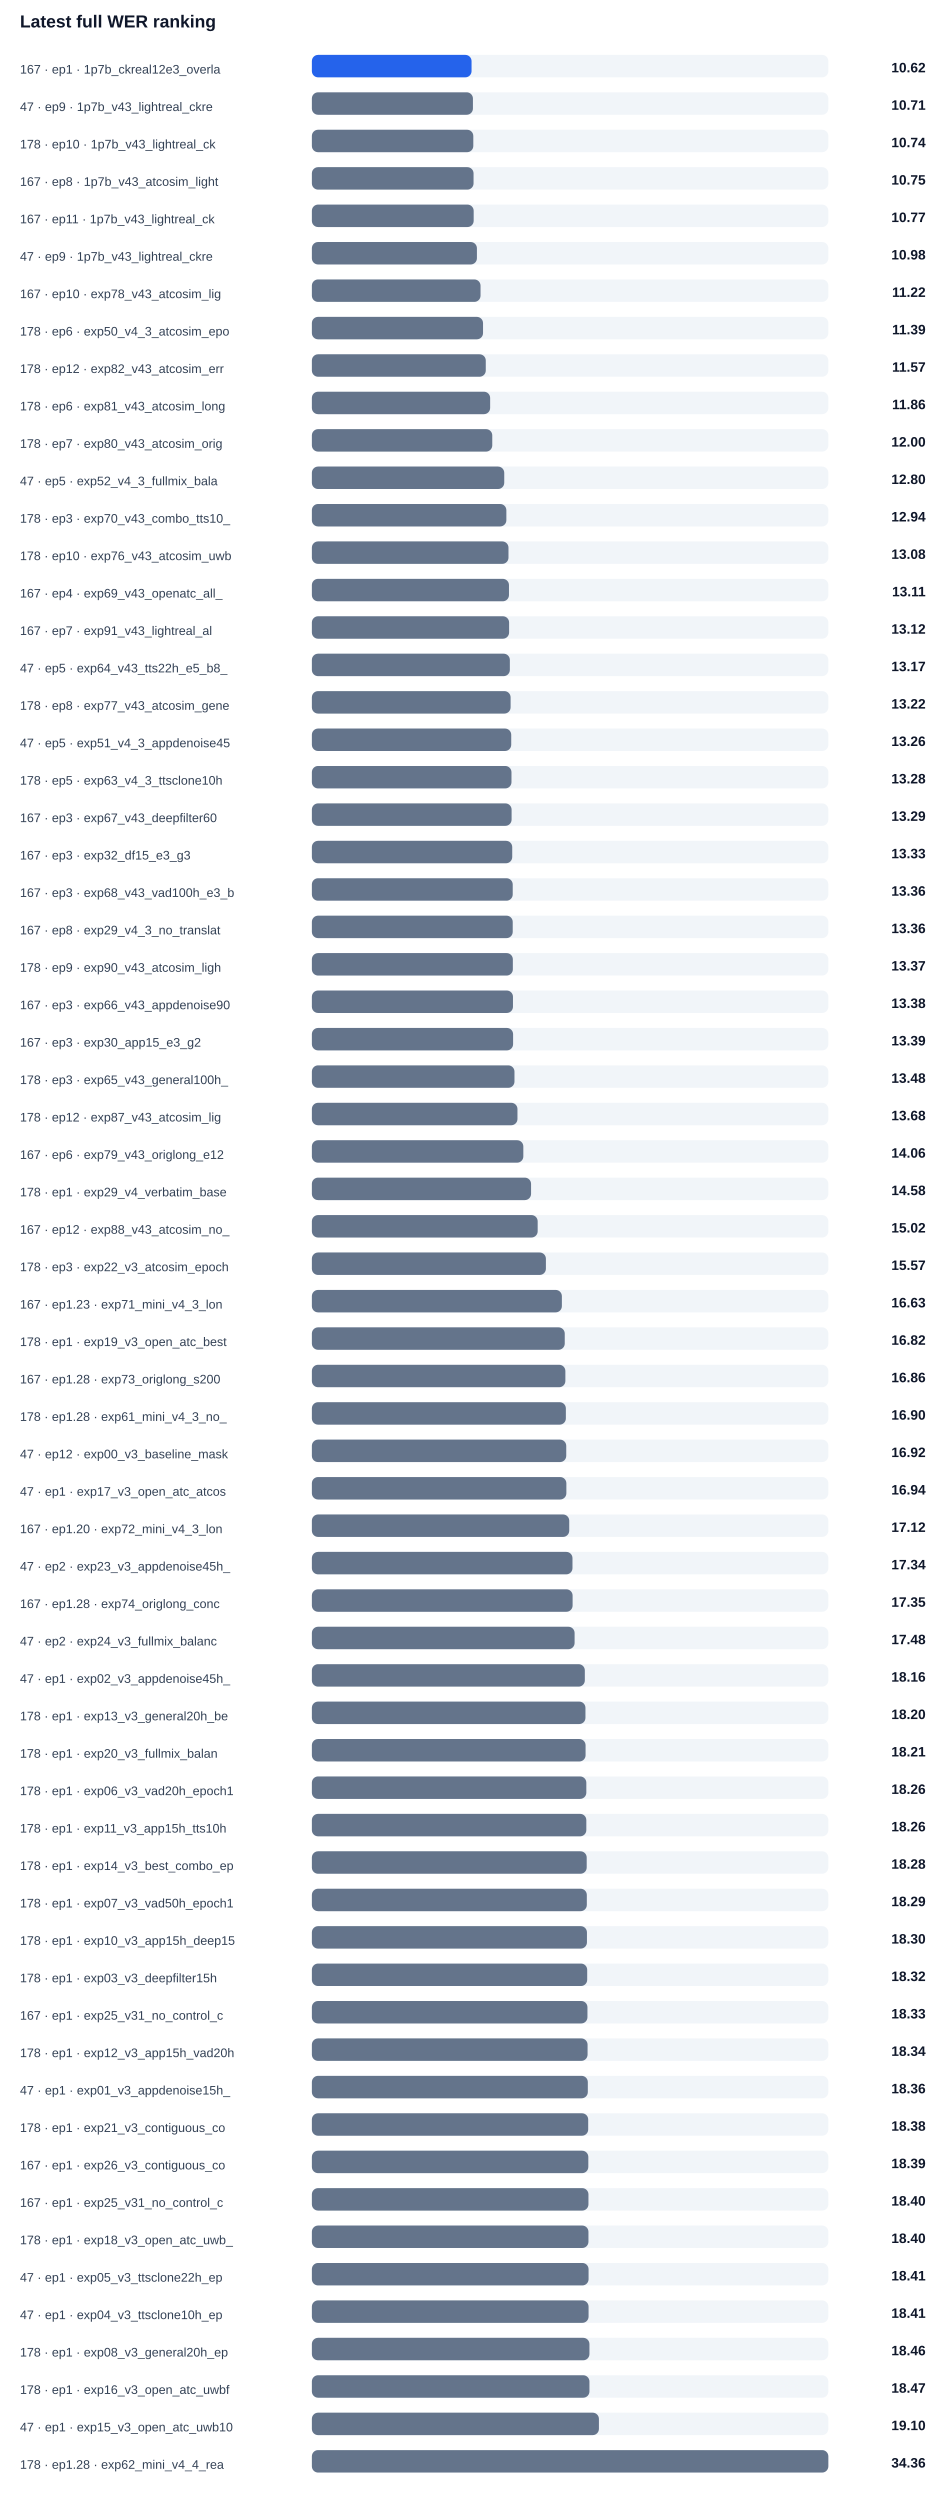
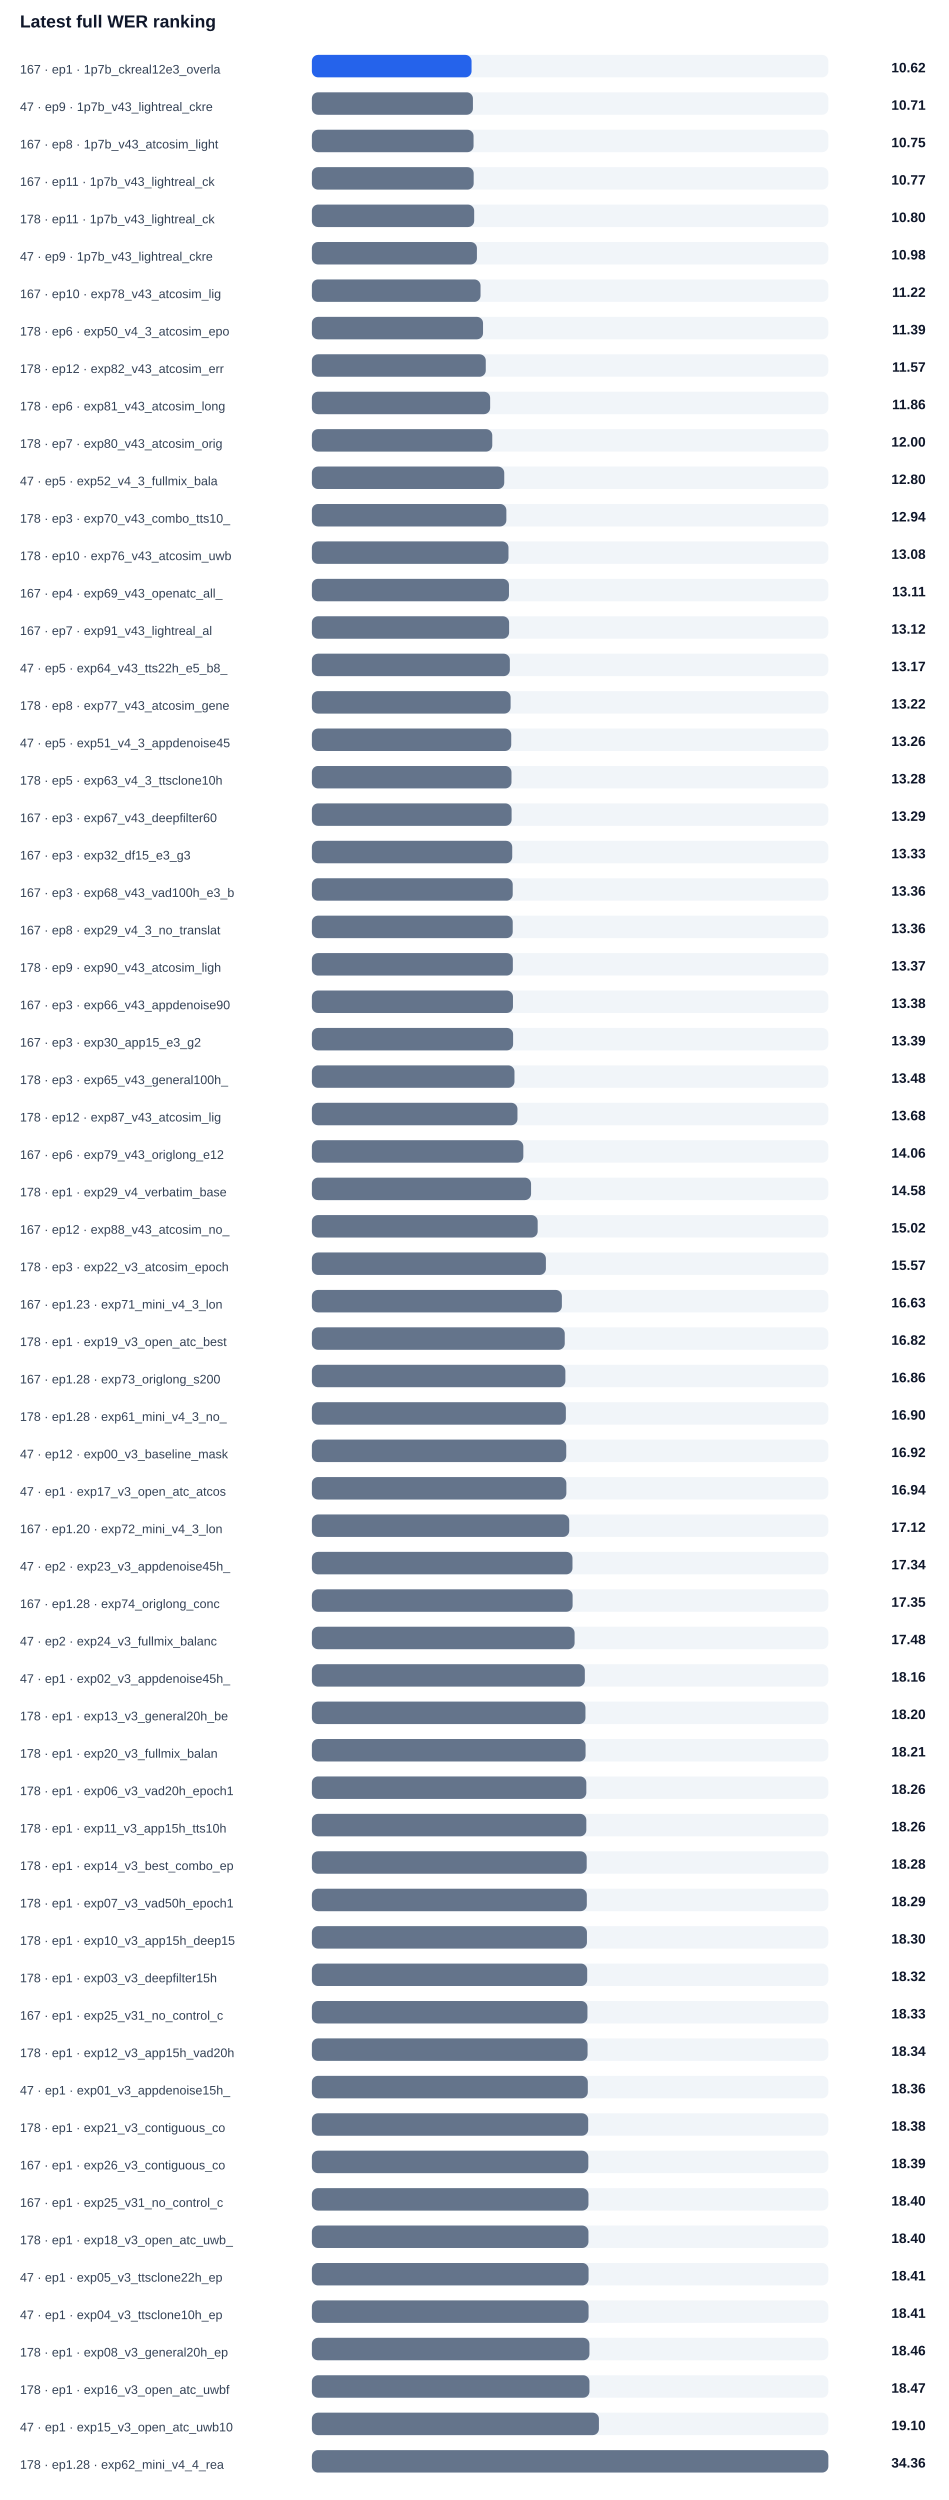
<svg xmlns="http://www.w3.org/2000/svg" width="100%" viewBox="0 0 760 2004" style="max-width:760px;background:#ffffff;border:1px solid #e5e7eb;border-radius:10px;">
  <text x="16.0" y="22.0" font-size="14" fill="#0f172a" text-anchor="start" font-family="Arial, sans-serif" font-weight="700">Latest full WER ranking</text>
  <text x="16.0" y="59.0" font-size="10" fill="#334155" text-anchor="start" font-family="Arial, sans-serif" font-weight="400">167 · ep1 · 1p7b_ckreal12e3_overla</text>
  <rect x="250" y="44" width="414" height="18" rx="5" fill="#f1f5f9" />
  <rect x="250" y="44" width="128.0" height="18" rx="5" fill="#2563eb" />
  <text x="742.0" y="58.0" font-size="11" fill="#0f172a" text-anchor="end" font-family="Arial, sans-serif" font-weight="700">10.62</text>
  <text x="16.0" y="89.0" font-size="10" fill="#334155" text-anchor="start" font-family="Arial, sans-serif" font-weight="400">47 · ep9 · 1p7b_v43_lightreal_ckre</text>
  <rect x="250" y="74" width="414" height="18" rx="5" fill="#f1f5f9" />
  <rect x="250" y="74" width="129.1" height="18" rx="5" fill="#64748b" />
  <text x="742.0" y="88.0" font-size="11" fill="#0f172a" text-anchor="end" font-family="Arial, sans-serif" font-weight="700">10.71</text>
-   <text x="16.0" y="119.0" font-size="10" fill="#334155" text-anchor="start" font-family="Arial, sans-serif" font-weight="400">178 · ep10 · 1p7b_v43_lightreal_ck</text>
+   <text x="16.0" y="119.0" font-size="10" fill="#334155" text-anchor="start" font-family="Arial, sans-serif" font-weight="400">167 · ep8 · 1p7b_v43_atcosim_light</text>
  <rect x="250" y="104" width="414" height="18" rx="5" fill="#f1f5f9" />
-   <rect x="250" y="104" width="129.4" height="18" rx="5" fill="#64748b" />
-   <text x="742.0" y="118.0" font-size="11" fill="#0f172a" text-anchor="end" font-family="Arial, sans-serif" font-weight="700">10.74</text>
-   <text x="16.0" y="149.0" font-size="10" fill="#334155" text-anchor="start" font-family="Arial, sans-serif" font-weight="400">167 · ep8 · 1p7b_v43_atcosim_light</text>
+   <rect x="250" y="104" width="129.6" height="18" rx="5" fill="#64748b" />
+   <text x="742.0" y="118.0" font-size="11" fill="#0f172a" text-anchor="end" font-family="Arial, sans-serif" font-weight="700">10.75</text>
+   <text x="16.0" y="149.0" font-size="10" fill="#334155" text-anchor="start" font-family="Arial, sans-serif" font-weight="400">167 · ep11 · 1p7b_v43_lightreal_ck</text>
  <rect x="250" y="134" width="414" height="18" rx="5" fill="#f1f5f9" />
-   <rect x="250" y="134" width="129.6" height="18" rx="5" fill="#64748b" />
-   <text x="742.0" y="148.0" font-size="11" fill="#0f172a" text-anchor="end" font-family="Arial, sans-serif" font-weight="700">10.75</text>
-   <text x="16.0" y="179.0" font-size="10" fill="#334155" text-anchor="start" font-family="Arial, sans-serif" font-weight="400">167 · ep11 · 1p7b_v43_lightreal_ck</text>
+   <rect x="250" y="134" width="129.7" height="18" rx="5" fill="#64748b" />
+   <text x="742.0" y="148.0" font-size="11" fill="#0f172a" text-anchor="end" font-family="Arial, sans-serif" font-weight="700">10.77</text>
+   <text x="16.0" y="179.0" font-size="10" fill="#334155" text-anchor="start" font-family="Arial, sans-serif" font-weight="400">178 · ep11 · 1p7b_v43_lightreal_ck</text>
  <rect x="250" y="164" width="414" height="18" rx="5" fill="#f1f5f9" />
-   <rect x="250" y="164" width="129.7" height="18" rx="5" fill="#64748b" />
-   <text x="742.0" y="178.0" font-size="11" fill="#0f172a" text-anchor="end" font-family="Arial, sans-serif" font-weight="700">10.77</text>
+   <rect x="250" y="164" width="130.1" height="18" rx="5" fill="#64748b" />
+   <text x="742.0" y="178.0" font-size="11" fill="#0f172a" text-anchor="end" font-family="Arial, sans-serif" font-weight="700">10.80</text>
  <text x="16.0" y="209.0" font-size="10" fill="#334155" text-anchor="start" font-family="Arial, sans-serif" font-weight="400">47 · ep9 · 1p7b_v43_lightreal_ckre</text>
  <rect x="250" y="194" width="414" height="18" rx="5" fill="#f1f5f9" />
  <rect x="250" y="194" width="132.3" height="18" rx="5" fill="#64748b" />
  <text x="742.0" y="208.0" font-size="11" fill="#0f172a" text-anchor="end" font-family="Arial, sans-serif" font-weight="700">10.98</text>
  <text x="16.0" y="239.0" font-size="10" fill="#334155" text-anchor="start" font-family="Arial, sans-serif" font-weight="400">167 · ep10 · exp78_v43_atcosim_lig</text>
  <rect x="250" y="224" width="414" height="18" rx="5" fill="#f1f5f9" />
  <rect x="250" y="224" width="135.2" height="18" rx="5" fill="#64748b" />
  <text x="742.0" y="238.0" font-size="11" fill="#0f172a" text-anchor="end" font-family="Arial, sans-serif" font-weight="700">11.22</text>
  <text x="16.0" y="269.0" font-size="10" fill="#334155" text-anchor="start" font-family="Arial, sans-serif" font-weight="400">178 · ep6 · exp50_v4_3_atcosim_epo</text>
  <rect x="250" y="254" width="414" height="18" rx="5" fill="#f1f5f9" />
  <rect x="250" y="254" width="137.2" height="18" rx="5" fill="#64748b" />
  <text x="742.0" y="268.0" font-size="11" fill="#0f172a" text-anchor="end" font-family="Arial, sans-serif" font-weight="700">11.39</text>
  <text x="16.0" y="299.0" font-size="10" fill="#334155" text-anchor="start" font-family="Arial, sans-serif" font-weight="400">178 · ep12 · exp82_v43_atcosim_err</text>
  <rect x="250" y="284" width="414" height="18" rx="5" fill="#f1f5f9" />
  <rect x="250" y="284" width="139.4" height="18" rx="5" fill="#64748b" />
  <text x="742.0" y="298.0" font-size="11" fill="#0f172a" text-anchor="end" font-family="Arial, sans-serif" font-weight="700">11.57</text>
  <text x="16.0" y="329.0" font-size="10" fill="#334155" text-anchor="start" font-family="Arial, sans-serif" font-weight="400">178 · ep6 · exp81_v43_atcosim_long</text>
  <rect x="250" y="314" width="414" height="18" rx="5" fill="#f1f5f9" />
  <rect x="250" y="314" width="142.9" height="18" rx="5" fill="#64748b" />
  <text x="742.0" y="328.0" font-size="11" fill="#0f172a" text-anchor="end" font-family="Arial, sans-serif" font-weight="700">11.86</text>
  <text x="16.0" y="359.0" font-size="10" fill="#334155" text-anchor="start" font-family="Arial, sans-serif" font-weight="400">178 · ep7 · exp80_v43_atcosim_orig</text>
  <rect x="250" y="344" width="414" height="18" rx="5" fill="#f1f5f9" />
  <rect x="250" y="344" width="144.6" height="18" rx="5" fill="#64748b" />
  <text x="742.0" y="358.0" font-size="11" fill="#0f172a" text-anchor="end" font-family="Arial, sans-serif" font-weight="700">12.00</text>
  <text x="16.0" y="389.0" font-size="10" fill="#334155" text-anchor="start" font-family="Arial, sans-serif" font-weight="400">47 · ep5 · exp52_v4_3_fullmix_bala</text>
  <rect x="250" y="374" width="414" height="18" rx="5" fill="#f1f5f9" />
  <rect x="250" y="374" width="154.2" height="18" rx="5" fill="#64748b" />
  <text x="742.0" y="388.0" font-size="11" fill="#0f172a" text-anchor="end" font-family="Arial, sans-serif" font-weight="700">12.80</text>
  <text x="16.0" y="419.0" font-size="10" fill="#334155" text-anchor="start" font-family="Arial, sans-serif" font-weight="400">178 · ep3 · exp70_v43_combo_tts10_</text>
  <rect x="250" y="404" width="414" height="18" rx="5" fill="#f1f5f9" />
  <rect x="250" y="404" width="155.9" height="18" rx="5" fill="#64748b" />
  <text x="742.0" y="418.0" font-size="11" fill="#0f172a" text-anchor="end" font-family="Arial, sans-serif" font-weight="700">12.94</text>
  <text x="16.0" y="449.0" font-size="10" fill="#334155" text-anchor="start" font-family="Arial, sans-serif" font-weight="400">178 · ep10 · exp76_v43_atcosim_uwb</text>
  <rect x="250" y="434" width="414" height="18" rx="5" fill="#f1f5f9" />
  <rect x="250" y="434" width="157.6" height="18" rx="5" fill="#64748b" />
  <text x="742.0" y="448.0" font-size="11" fill="#0f172a" text-anchor="end" font-family="Arial, sans-serif" font-weight="700">13.08</text>
  <text x="16.0" y="479.0" font-size="10" fill="#334155" text-anchor="start" font-family="Arial, sans-serif" font-weight="400">167 · ep4 · exp69_v43_openatc_all_</text>
  <rect x="250" y="464" width="414" height="18" rx="5" fill="#f1f5f9" />
  <rect x="250" y="464" width="158.0" height="18" rx="5" fill="#64748b" />
  <text x="742.0" y="478.0" font-size="11" fill="#0f172a" text-anchor="end" font-family="Arial, sans-serif" font-weight="700">13.11</text>
  <text x="16.0" y="509.0" font-size="10" fill="#334155" text-anchor="start" font-family="Arial, sans-serif" font-weight="400">167 · ep7 · exp91_v43_lightreal_al</text>
  <rect x="250" y="494" width="414" height="18" rx="5" fill="#f1f5f9" />
  <rect x="250" y="494" width="158.1" height="18" rx="5" fill="#64748b" />
  <text x="742.0" y="508.0" font-size="11" fill="#0f172a" text-anchor="end" font-family="Arial, sans-serif" font-weight="700">13.12</text>
  <text x="16.0" y="539.0" font-size="10" fill="#334155" text-anchor="start" font-family="Arial, sans-serif" font-weight="400">47 · ep5 · exp64_v43_tts22h_e5_b8_</text>
  <rect x="250" y="524" width="414" height="18" rx="5" fill="#f1f5f9" />
  <rect x="250" y="524" width="158.7" height="18" rx="5" fill="#64748b" />
  <text x="742.0" y="538.0" font-size="11" fill="#0f172a" text-anchor="end" font-family="Arial, sans-serif" font-weight="700">13.17</text>
  <text x="16.0" y="569.0" font-size="10" fill="#334155" text-anchor="start" font-family="Arial, sans-serif" font-weight="400">178 · ep8 · exp77_v43_atcosim_gene</text>
  <rect x="250" y="554" width="414" height="18" rx="5" fill="#f1f5f9" />
  <rect x="250" y="554" width="159.3" height="18" rx="5" fill="#64748b" />
  <text x="742.0" y="568.0" font-size="11" fill="#0f172a" text-anchor="end" font-family="Arial, sans-serif" font-weight="700">13.22</text>
  <text x="16.0" y="599.0" font-size="10" fill="#334155" text-anchor="start" font-family="Arial, sans-serif" font-weight="400">47 · ep5 · exp51_v4_3_appdenoise45</text>
  <rect x="250" y="584" width="414" height="18" rx="5" fill="#f1f5f9" />
  <rect x="250" y="584" width="159.8" height="18" rx="5" fill="#64748b" />
  <text x="742.0" y="598.0" font-size="11" fill="#0f172a" text-anchor="end" font-family="Arial, sans-serif" font-weight="700">13.26</text>
  <text x="16.0" y="629.0" font-size="10" fill="#334155" text-anchor="start" font-family="Arial, sans-serif" font-weight="400">178 · ep5 · exp63_v4_3_ttsclone10h</text>
  <rect x="250" y="614" width="414" height="18" rx="5" fill="#f1f5f9" />
  <rect x="250" y="614" width="160.0" height="18" rx="5" fill="#64748b" />
  <text x="742.0" y="628.0" font-size="11" fill="#0f172a" text-anchor="end" font-family="Arial, sans-serif" font-weight="700">13.28</text>
  <text x="16.0" y="659.0" font-size="10" fill="#334155" text-anchor="start" font-family="Arial, sans-serif" font-weight="400">167 · ep3 · exp67_v43_deepfilter60</text>
  <rect x="250" y="644" width="414" height="18" rx="5" fill="#f1f5f9" />
  <rect x="250" y="644" width="160.1" height="18" rx="5" fill="#64748b" />
  <text x="742.0" y="658.0" font-size="11" fill="#0f172a" text-anchor="end" font-family="Arial, sans-serif" font-weight="700">13.29</text>
  <text x="16.0" y="689.0" font-size="10" fill="#334155" text-anchor="start" font-family="Arial, sans-serif" font-weight="400">167 · ep3 · exp32_df15_e3_g3</text>
  <rect x="250" y="674" width="414" height="18" rx="5" fill="#f1f5f9" />
  <rect x="250" y="674" width="160.6" height="18" rx="5" fill="#64748b" />
  <text x="742.0" y="688.0" font-size="11" fill="#0f172a" text-anchor="end" font-family="Arial, sans-serif" font-weight="700">13.33</text>
  <text x="16.0" y="719.0" font-size="10" fill="#334155" text-anchor="start" font-family="Arial, sans-serif" font-weight="400">167 · ep3 · exp68_v43_vad100h_e3_b</text>
  <rect x="250" y="704" width="414" height="18" rx="5" fill="#f1f5f9" />
  <rect x="250" y="704" width="161.0" height="18" rx="5" fill="#64748b" />
  <text x="742.0" y="718.0" font-size="11" fill="#0f172a" text-anchor="end" font-family="Arial, sans-serif" font-weight="700">13.36</text>
  <text x="16.0" y="749.0" font-size="10" fill="#334155" text-anchor="start" font-family="Arial, sans-serif" font-weight="400">167 · ep8 · exp29_v4_3_no_translat</text>
  <rect x="250" y="734" width="414" height="18" rx="5" fill="#f1f5f9" />
  <rect x="250" y="734" width="161.0" height="18" rx="5" fill="#64748b" />
  <text x="742.0" y="748.0" font-size="11" fill="#0f172a" text-anchor="end" font-family="Arial, sans-serif" font-weight="700">13.36</text>
  <text x="16.0" y="779.0" font-size="10" fill="#334155" text-anchor="start" font-family="Arial, sans-serif" font-weight="400">178 · ep9 · exp90_v43_atcosim_ligh</text>
  <rect x="250" y="764" width="414" height="18" rx="5" fill="#f1f5f9" />
  <rect x="250" y="764" width="161.1" height="18" rx="5" fill="#64748b" />
  <text x="742.0" y="778.0" font-size="11" fill="#0f172a" text-anchor="end" font-family="Arial, sans-serif" font-weight="700">13.37</text>
  <text x="16.0" y="809.0" font-size="10" fill="#334155" text-anchor="start" font-family="Arial, sans-serif" font-weight="400">167 · ep3 · exp66_v43_appdenoise90</text>
  <rect x="250" y="794" width="414" height="18" rx="5" fill="#f1f5f9" />
  <rect x="250" y="794" width="161.2" height="18" rx="5" fill="#64748b" />
  <text x="742.0" y="808.0" font-size="11" fill="#0f172a" text-anchor="end" font-family="Arial, sans-serif" font-weight="700">13.38</text>
  <text x="16.0" y="839.0" font-size="10" fill="#334155" text-anchor="start" font-family="Arial, sans-serif" font-weight="400">167 · ep3 · exp30_app15_e3_g2</text>
  <rect x="250" y="824" width="414" height="18" rx="5" fill="#f1f5f9" />
  <rect x="250" y="824" width="161.3" height="18" rx="5" fill="#64748b" />
  <text x="742.0" y="838.0" font-size="11" fill="#0f172a" text-anchor="end" font-family="Arial, sans-serif" font-weight="700">13.39</text>
  <text x="16.0" y="869.0" font-size="10" fill="#334155" text-anchor="start" font-family="Arial, sans-serif" font-weight="400">178 · ep3 · exp65_v43_general100h_</text>
  <rect x="250" y="854" width="414" height="18" rx="5" fill="#f1f5f9" />
  <rect x="250" y="854" width="162.4" height="18" rx="5" fill="#64748b" />
  <text x="742.0" y="868.0" font-size="11" fill="#0f172a" text-anchor="end" font-family="Arial, sans-serif" font-weight="700">13.48</text>
  <text x="16.0" y="899.0" font-size="10" fill="#334155" text-anchor="start" font-family="Arial, sans-serif" font-weight="400">178 · ep12 · exp87_v43_atcosim_lig</text>
  <rect x="250" y="884" width="414" height="18" rx="5" fill="#f1f5f9" />
  <rect x="250" y="884" width="164.8" height="18" rx="5" fill="#64748b" />
  <text x="742.0" y="898.0" font-size="11" fill="#0f172a" text-anchor="end" font-family="Arial, sans-serif" font-weight="700">13.68</text>
  <text x="16.0" y="929.0" font-size="10" fill="#334155" text-anchor="start" font-family="Arial, sans-serif" font-weight="400">167 · ep6 · exp79_v43_origlong_e12</text>
  <rect x="250" y="914" width="414" height="18" rx="5" fill="#f1f5f9" />
  <rect x="250" y="914" width="169.5" height="18" rx="5" fill="#64748b" />
  <text x="742.0" y="928.0" font-size="11" fill="#0f172a" text-anchor="end" font-family="Arial, sans-serif" font-weight="700">14.06</text>
  <text x="16.0" y="959.0" font-size="10" fill="#334155" text-anchor="start" font-family="Arial, sans-serif" font-weight="400">178 · ep1 · exp29_v4_verbatim_base</text>
  <rect x="250" y="944" width="414" height="18" rx="5" fill="#f1f5f9" />
  <rect x="250" y="944" width="175.7" height="18" rx="5" fill="#64748b" />
  <text x="742.0" y="958.0" font-size="11" fill="#0f172a" text-anchor="end" font-family="Arial, sans-serif" font-weight="700">14.58</text>
  <text x="16.0" y="989.0" font-size="10" fill="#334155" text-anchor="start" font-family="Arial, sans-serif" font-weight="400">167 · ep12 · exp88_v43_atcosim_no_</text>
  <rect x="250" y="974" width="414" height="18" rx="5" fill="#f1f5f9" />
  <rect x="250" y="974" width="181.0" height="18" rx="5" fill="#64748b" />
  <text x="742.0" y="988.0" font-size="11" fill="#0f172a" text-anchor="end" font-family="Arial, sans-serif" font-weight="700">15.02</text>
  <text x="16.0" y="1019.0" font-size="10" fill="#334155" text-anchor="start" font-family="Arial, sans-serif" font-weight="400">178 · ep3 · exp22_v3_atcosim_epoch</text>
  <rect x="250" y="1004" width="414" height="18" rx="5" fill="#f1f5f9" />
  <rect x="250" y="1004" width="187.6" height="18" rx="5" fill="#64748b" />
  <text x="742.0" y="1018.0" font-size="11" fill="#0f172a" text-anchor="end" font-family="Arial, sans-serif" font-weight="700">15.57</text>
  <text x="16.0" y="1049.0" font-size="10" fill="#334155" text-anchor="start" font-family="Arial, sans-serif" font-weight="400">167 · ep1.23 · exp71_mini_v4_3_lon</text>
  <rect x="250" y="1034" width="414" height="18" rx="5" fill="#f1f5f9" />
  <rect x="250" y="1034" width="200.4" height="18" rx="5" fill="#64748b" />
  <text x="742.0" y="1048.0" font-size="11" fill="#0f172a" text-anchor="end" font-family="Arial, sans-serif" font-weight="700">16.63</text>
  <text x="16.0" y="1079.0" font-size="10" fill="#334155" text-anchor="start" font-family="Arial, sans-serif" font-weight="400">178 · ep1 · exp19_v3_open_atc_best</text>
  <rect x="250" y="1064" width="414" height="18" rx="5" fill="#f1f5f9" />
  <rect x="250" y="1064" width="202.7" height="18" rx="5" fill="#64748b" />
  <text x="742.0" y="1078.0" font-size="11" fill="#0f172a" text-anchor="end" font-family="Arial, sans-serif" font-weight="700">16.82</text>
  <text x="16.0" y="1109.0" font-size="10" fill="#334155" text-anchor="start" font-family="Arial, sans-serif" font-weight="400">167 · ep1.28 · exp73_origlong_s200</text>
  <rect x="250" y="1094" width="414" height="18" rx="5" fill="#f1f5f9" />
  <rect x="250" y="1094" width="203.2" height="18" rx="5" fill="#64748b" />
  <text x="742.0" y="1108.0" font-size="11" fill="#0f172a" text-anchor="end" font-family="Arial, sans-serif" font-weight="700">16.86</text>
  <text x="16.0" y="1139.0" font-size="10" fill="#334155" text-anchor="start" font-family="Arial, sans-serif" font-weight="400">178 · ep1.28 · exp61_mini_v4_3_no_</text>
  <rect x="250" y="1124" width="414" height="18" rx="5" fill="#f1f5f9" />
  <rect x="250" y="1124" width="203.6" height="18" rx="5" fill="#64748b" />
  <text x="742.0" y="1138.0" font-size="11" fill="#0f172a" text-anchor="end" font-family="Arial, sans-serif" font-weight="700">16.90</text>
  <text x="16.0" y="1169.0" font-size="10" fill="#334155" text-anchor="start" font-family="Arial, sans-serif" font-weight="400">47 · ep12 · exp00_v3_baseline_mask</text>
  <rect x="250" y="1154" width="414" height="18" rx="5" fill="#f1f5f9" />
  <rect x="250" y="1154" width="203.9" height="18" rx="5" fill="#64748b" />
  <text x="742.0" y="1168.0" font-size="11" fill="#0f172a" text-anchor="end" font-family="Arial, sans-serif" font-weight="700">16.92</text>
  <text x="16.0" y="1199.0" font-size="10" fill="#334155" text-anchor="start" font-family="Arial, sans-serif" font-weight="400">47 · ep1 · exp17_v3_open_atc_atcos</text>
  <rect x="250" y="1184" width="414" height="18" rx="5" fill="#f1f5f9" />
  <rect x="250" y="1184" width="204.0" height="18" rx="5" fill="#64748b" />
  <text x="742.0" y="1198.0" font-size="11" fill="#0f172a" text-anchor="end" font-family="Arial, sans-serif" font-weight="700">16.94</text>
  <text x="16.0" y="1229.0" font-size="10" fill="#334155" text-anchor="start" font-family="Arial, sans-serif" font-weight="400">167 · ep1.20 · exp72_mini_v4_3_lon</text>
  <rect x="250" y="1214" width="414" height="18" rx="5" fill="#f1f5f9" />
  <rect x="250" y="1214" width="206.3" height="18" rx="5" fill="#64748b" />
  <text x="742.0" y="1228.0" font-size="11" fill="#0f172a" text-anchor="end" font-family="Arial, sans-serif" font-weight="700">17.12</text>
  <text x="16.0" y="1259.0" font-size="10" fill="#334155" text-anchor="start" font-family="Arial, sans-serif" font-weight="400">47 · ep2 · exp23_v3_appdenoise45h_</text>
  <rect x="250" y="1244" width="414" height="18" rx="5" fill="#f1f5f9" />
  <rect x="250" y="1244" width="208.9" height="18" rx="5" fill="#64748b" />
  <text x="742.0" y="1258.0" font-size="11" fill="#0f172a" text-anchor="end" font-family="Arial, sans-serif" font-weight="700">17.34</text>
  <text x="16.0" y="1289.0" font-size="10" fill="#334155" text-anchor="start" font-family="Arial, sans-serif" font-weight="400">167 · ep1.28 · exp74_origlong_conc</text>
  <rect x="250" y="1274" width="414" height="18" rx="5" fill="#f1f5f9" />
  <rect x="250" y="1274" width="209.0" height="18" rx="5" fill="#64748b" />
  <text x="742.0" y="1288.0" font-size="11" fill="#0f172a" text-anchor="end" font-family="Arial, sans-serif" font-weight="700">17.35</text>
  <text x="16.0" y="1319.0" font-size="10" fill="#334155" text-anchor="start" font-family="Arial, sans-serif" font-weight="400">47 · ep2 · exp24_v3_fullmix_balanc</text>
  <rect x="250" y="1304" width="414" height="18" rx="5" fill="#f1f5f9" />
  <rect x="250" y="1304" width="210.6" height="18" rx="5" fill="#64748b" />
  <text x="742.0" y="1318.0" font-size="11" fill="#0f172a" text-anchor="end" font-family="Arial, sans-serif" font-weight="700">17.48</text>
  <text x="16.0" y="1349.0" font-size="10" fill="#334155" text-anchor="start" font-family="Arial, sans-serif" font-weight="400">47 · ep1 · exp02_v3_appdenoise45h_</text>
  <rect x="250" y="1334" width="414" height="18" rx="5" fill="#f1f5f9" />
  <rect x="250" y="1334" width="218.8" height="18" rx="5" fill="#64748b" />
  <text x="742.0" y="1348.0" font-size="11" fill="#0f172a" text-anchor="end" font-family="Arial, sans-serif" font-weight="700">18.16</text>
  <text x="16.0" y="1379.0" font-size="10" fill="#334155" text-anchor="start" font-family="Arial, sans-serif" font-weight="400">178 · ep1 · exp13_v3_general20h_be</text>
  <rect x="250" y="1364" width="414" height="18" rx="5" fill="#f1f5f9" />
  <rect x="250" y="1364" width="219.3" height="18" rx="5" fill="#64748b" />
  <text x="742.0" y="1378.0" font-size="11" fill="#0f172a" text-anchor="end" font-family="Arial, sans-serif" font-weight="700">18.20</text>
  <text x="16.0" y="1409.0" font-size="10" fill="#334155" text-anchor="start" font-family="Arial, sans-serif" font-weight="400">178 · ep1 · exp20_v3_fullmix_balan</text>
  <rect x="250" y="1394" width="414" height="18" rx="5" fill="#f1f5f9" />
  <rect x="250" y="1394" width="219.4" height="18" rx="5" fill="#64748b" />
  <text x="742.0" y="1408.0" font-size="11" fill="#0f172a" text-anchor="end" font-family="Arial, sans-serif" font-weight="700">18.21</text>
  <text x="16.0" y="1439.0" font-size="10" fill="#334155" text-anchor="start" font-family="Arial, sans-serif" font-weight="400">178 · ep1 · exp06_v3_vad20h_epoch1</text>
  <rect x="250" y="1424" width="414" height="18" rx="5" fill="#f1f5f9" />
  <rect x="250" y="1424" width="220.0" height="18" rx="5" fill="#64748b" />
  <text x="742.0" y="1438.0" font-size="11" fill="#0f172a" text-anchor="end" font-family="Arial, sans-serif" font-weight="700">18.26</text>
  <text x="16.0" y="1469.0" font-size="10" fill="#334155" text-anchor="start" font-family="Arial, sans-serif" font-weight="400">178 · ep1 · exp11_v3_app15h_tts10h</text>
  <rect x="250" y="1454" width="414" height="18" rx="5" fill="#f1f5f9" />
  <rect x="250" y="1454" width="220.0" height="18" rx="5" fill="#64748b" />
  <text x="742.0" y="1468.0" font-size="11" fill="#0f172a" text-anchor="end" font-family="Arial, sans-serif" font-weight="700">18.26</text>
  <text x="16.0" y="1499.0" font-size="10" fill="#334155" text-anchor="start" font-family="Arial, sans-serif" font-weight="400">178 · ep1 · exp14_v3_best_combo_ep</text>
  <rect x="250" y="1484" width="414" height="18" rx="5" fill="#f1f5f9" />
  <rect x="250" y="1484" width="220.3" height="18" rx="5" fill="#64748b" />
  <text x="742.0" y="1498.0" font-size="11" fill="#0f172a" text-anchor="end" font-family="Arial, sans-serif" font-weight="700">18.28</text>
  <text x="16.0" y="1529.0" font-size="10" fill="#334155" text-anchor="start" font-family="Arial, sans-serif" font-weight="400">178 · ep1 · exp07_v3_vad50h_epoch1</text>
  <rect x="250" y="1514" width="414" height="18" rx="5" fill="#f1f5f9" />
  <rect x="250" y="1514" width="220.4" height="18" rx="5" fill="#64748b" />
  <text x="742.0" y="1528.0" font-size="11" fill="#0f172a" text-anchor="end" font-family="Arial, sans-serif" font-weight="700">18.29</text>
  <text x="16.0" y="1559.0" font-size="10" fill="#334155" text-anchor="start" font-family="Arial, sans-serif" font-weight="400">178 · ep1 · exp10_v3_app15h_deep15</text>
  <rect x="250" y="1544" width="414" height="18" rx="5" fill="#f1f5f9" />
  <rect x="250" y="1544" width="220.5" height="18" rx="5" fill="#64748b" />
  <text x="742.0" y="1558.0" font-size="11" fill="#0f172a" text-anchor="end" font-family="Arial, sans-serif" font-weight="700">18.30</text>
  <text x="16.0" y="1589.0" font-size="10" fill="#334155" text-anchor="start" font-family="Arial, sans-serif" font-weight="400">178 · ep1 · exp03_v3_deepfilter15h</text>
  <rect x="250" y="1574" width="414" height="18" rx="5" fill="#f1f5f9" />
  <rect x="250" y="1574" width="220.7" height="18" rx="5" fill="#64748b" />
  <text x="742.0" y="1588.0" font-size="11" fill="#0f172a" text-anchor="end" font-family="Arial, sans-serif" font-weight="700">18.32</text>
  <text x="16.0" y="1619.0" font-size="10" fill="#334155" text-anchor="start" font-family="Arial, sans-serif" font-weight="400">167 · ep1 · exp25_v31_no_control_c</text>
  <rect x="250" y="1604" width="414" height="18" rx="5" fill="#f1f5f9" />
  <rect x="250" y="1604" width="220.9" height="18" rx="5" fill="#64748b" />
  <text x="742.0" y="1618.0" font-size="11" fill="#0f172a" text-anchor="end" font-family="Arial, sans-serif" font-weight="700">18.33</text>
  <text x="16.0" y="1649.0" font-size="10" fill="#334155" text-anchor="start" font-family="Arial, sans-serif" font-weight="400">178 · ep1 · exp12_v3_app15h_vad20h</text>
  <rect x="250" y="1634" width="414" height="18" rx="5" fill="#f1f5f9" />
  <rect x="250" y="1634" width="221.0" height="18" rx="5" fill="#64748b" />
  <text x="742.0" y="1648.0" font-size="11" fill="#0f172a" text-anchor="end" font-family="Arial, sans-serif" font-weight="700">18.34</text>
  <text x="16.0" y="1679.0" font-size="10" fill="#334155" text-anchor="start" font-family="Arial, sans-serif" font-weight="400">47 · ep1 · exp01_v3_appdenoise15h_</text>
  <rect x="250" y="1664" width="414" height="18" rx="5" fill="#f1f5f9" />
  <rect x="250" y="1664" width="221.2" height="18" rx="5" fill="#64748b" />
  <text x="742.0" y="1678.0" font-size="11" fill="#0f172a" text-anchor="end" font-family="Arial, sans-serif" font-weight="700">18.36</text>
  <text x="16.0" y="1709.0" font-size="10" fill="#334155" text-anchor="start" font-family="Arial, sans-serif" font-weight="400">178 · ep1 · exp21_v3_contiguous_co</text>
  <rect x="250" y="1694" width="414" height="18" rx="5" fill="#f1f5f9" />
  <rect x="250" y="1694" width="221.5" height="18" rx="5" fill="#64748b" />
  <text x="742.0" y="1708.0" font-size="11" fill="#0f172a" text-anchor="end" font-family="Arial, sans-serif" font-weight="700">18.38</text>
  <text x="16.0" y="1739.0" font-size="10" fill="#334155" text-anchor="start" font-family="Arial, sans-serif" font-weight="400">167 · ep1 · exp26_v3_contiguous_co</text>
  <rect x="250" y="1724" width="414" height="18" rx="5" fill="#f1f5f9" />
  <rect x="250" y="1724" width="221.6" height="18" rx="5" fill="#64748b" />
  <text x="742.0" y="1738.0" font-size="11" fill="#0f172a" text-anchor="end" font-family="Arial, sans-serif" font-weight="700">18.39</text>
  <text x="16.0" y="1769.0" font-size="10" fill="#334155" text-anchor="start" font-family="Arial, sans-serif" font-weight="400">167 · ep1 · exp25_v31_no_control_c</text>
  <rect x="250" y="1754" width="414" height="18" rx="5" fill="#f1f5f9" />
  <rect x="250" y="1754" width="221.7" height="18" rx="5" fill="#64748b" />
  <text x="742.0" y="1768.0" font-size="11" fill="#0f172a" text-anchor="end" font-family="Arial, sans-serif" font-weight="700">18.40</text>
  <text x="16.0" y="1799.0" font-size="10" fill="#334155" text-anchor="start" font-family="Arial, sans-serif" font-weight="400">178 · ep1 · exp18_v3_open_atc_uwb_</text>
  <rect x="250" y="1784" width="414" height="18" rx="5" fill="#f1f5f9" />
  <rect x="250" y="1784" width="221.7" height="18" rx="5" fill="#64748b" />
  <text x="742.0" y="1798.0" font-size="11" fill="#0f172a" text-anchor="end" font-family="Arial, sans-serif" font-weight="700">18.40</text>
  <text x="16.0" y="1829.0" font-size="10" fill="#334155" text-anchor="start" font-family="Arial, sans-serif" font-weight="400">47 · ep1 · exp05_v3_ttsclone22h_ep</text>
  <rect x="250" y="1814" width="414" height="18" rx="5" fill="#f1f5f9" />
  <rect x="250" y="1814" width="221.8" height="18" rx="5" fill="#64748b" />
  <text x="742.0" y="1828.0" font-size="11" fill="#0f172a" text-anchor="end" font-family="Arial, sans-serif" font-weight="700">18.41</text>
  <text x="16.0" y="1859.0" font-size="10" fill="#334155" text-anchor="start" font-family="Arial, sans-serif" font-weight="400">47 · ep1 · exp04_v3_ttsclone10h_ep</text>
  <rect x="250" y="1844" width="414" height="18" rx="5" fill="#f1f5f9" />
  <rect x="250" y="1844" width="221.8" height="18" rx="5" fill="#64748b" />
  <text x="742.0" y="1858.0" font-size="11" fill="#0f172a" text-anchor="end" font-family="Arial, sans-serif" font-weight="700">18.41</text>
  <text x="16.0" y="1889.0" font-size="10" fill="#334155" text-anchor="start" font-family="Arial, sans-serif" font-weight="400">178 · ep1 · exp08_v3_general20h_ep</text>
  <rect x="250" y="1874" width="414" height="18" rx="5" fill="#f1f5f9" />
  <rect x="250" y="1874" width="222.5" height="18" rx="5" fill="#64748b" />
  <text x="742.0" y="1888.0" font-size="11" fill="#0f172a" text-anchor="end" font-family="Arial, sans-serif" font-weight="700">18.46</text>
  <text x="16.0" y="1919.0" font-size="10" fill="#334155" text-anchor="start" font-family="Arial, sans-serif" font-weight="400">178 · ep1 · exp16_v3_open_atc_uwbf</text>
  <rect x="250" y="1904" width="414" height="18" rx="5" fill="#f1f5f9" />
  <rect x="250" y="1904" width="222.5" height="18" rx="5" fill="#64748b" />
  <text x="742.0" y="1918.0" font-size="11" fill="#0f172a" text-anchor="end" font-family="Arial, sans-serif" font-weight="700">18.47</text>
  <text x="16.0" y="1949.0" font-size="10" fill="#334155" text-anchor="start" font-family="Arial, sans-serif" font-weight="400">47 · ep1 · exp15_v3_open_atc_uwb10</text>
  <rect x="250" y="1934" width="414" height="18" rx="5" fill="#f1f5f9" />
  <rect x="250" y="1934" width="230.1" height="18" rx="5" fill="#64748b" />
  <text x="742.0" y="1948.0" font-size="11" fill="#0f172a" text-anchor="end" font-family="Arial, sans-serif" font-weight="700">19.10</text>
  <text x="16.0" y="1979.0" font-size="10" fill="#334155" text-anchor="start" font-family="Arial, sans-serif" font-weight="400">178 · ep1.28 · exp62_mini_v4_4_rea</text>
  <rect x="250" y="1964" width="414" height="18" rx="5" fill="#f1f5f9" />
  <rect x="250" y="1964" width="414.0" height="18" rx="5" fill="#64748b" />
  <text x="742.0" y="1978.0" font-size="11" fill="#0f172a" text-anchor="end" font-family="Arial, sans-serif" font-weight="700">34.36</text>
</svg>
